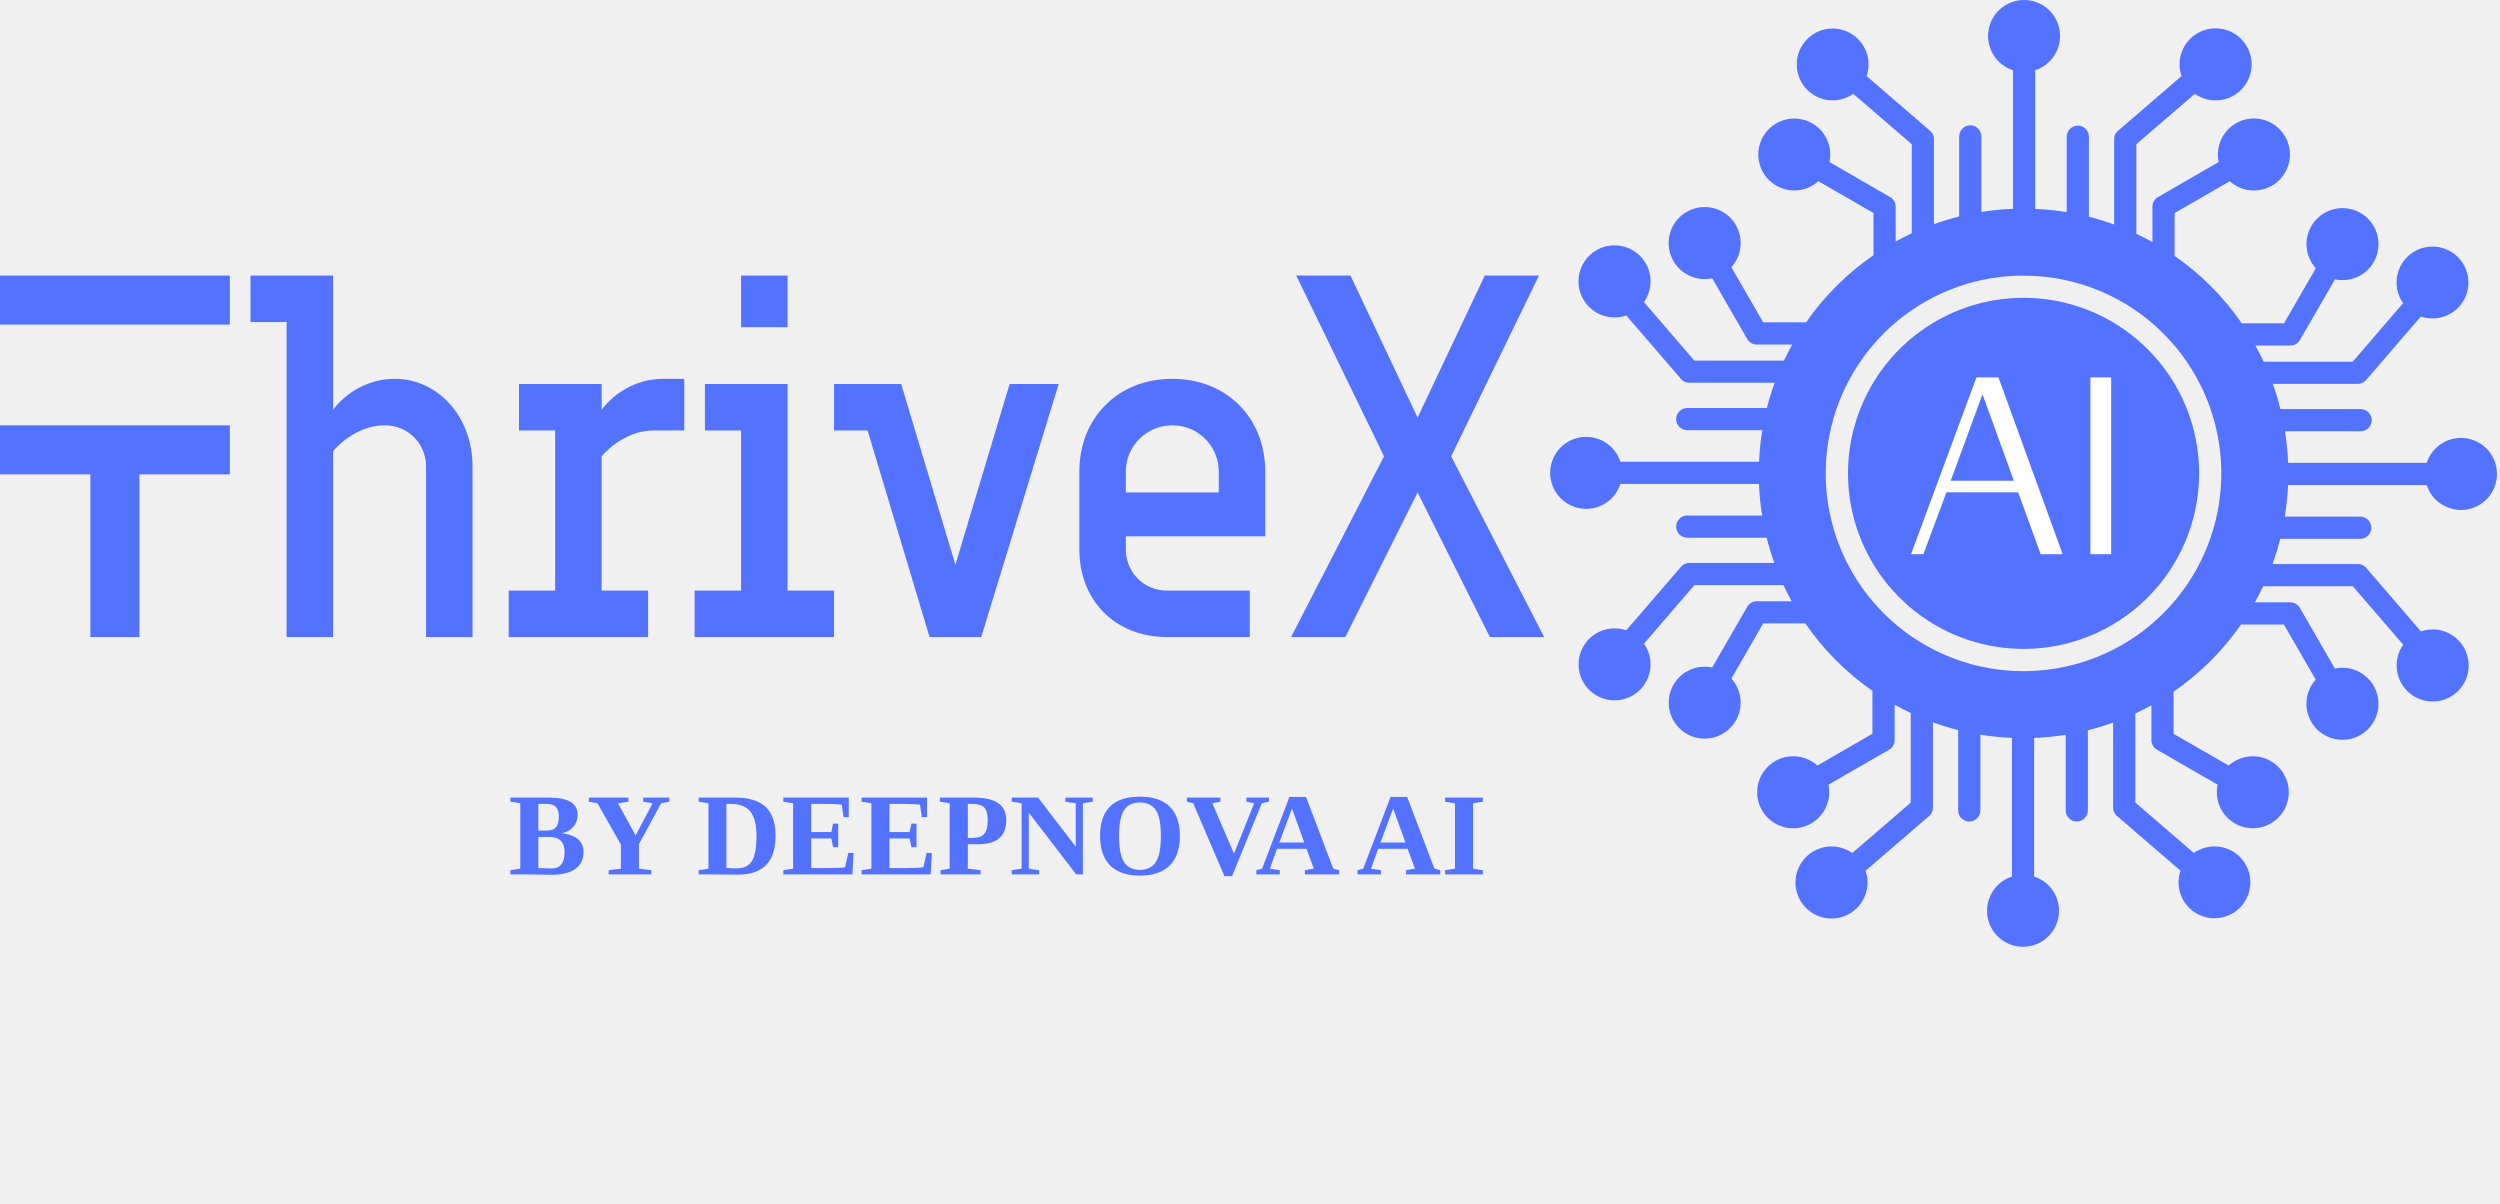
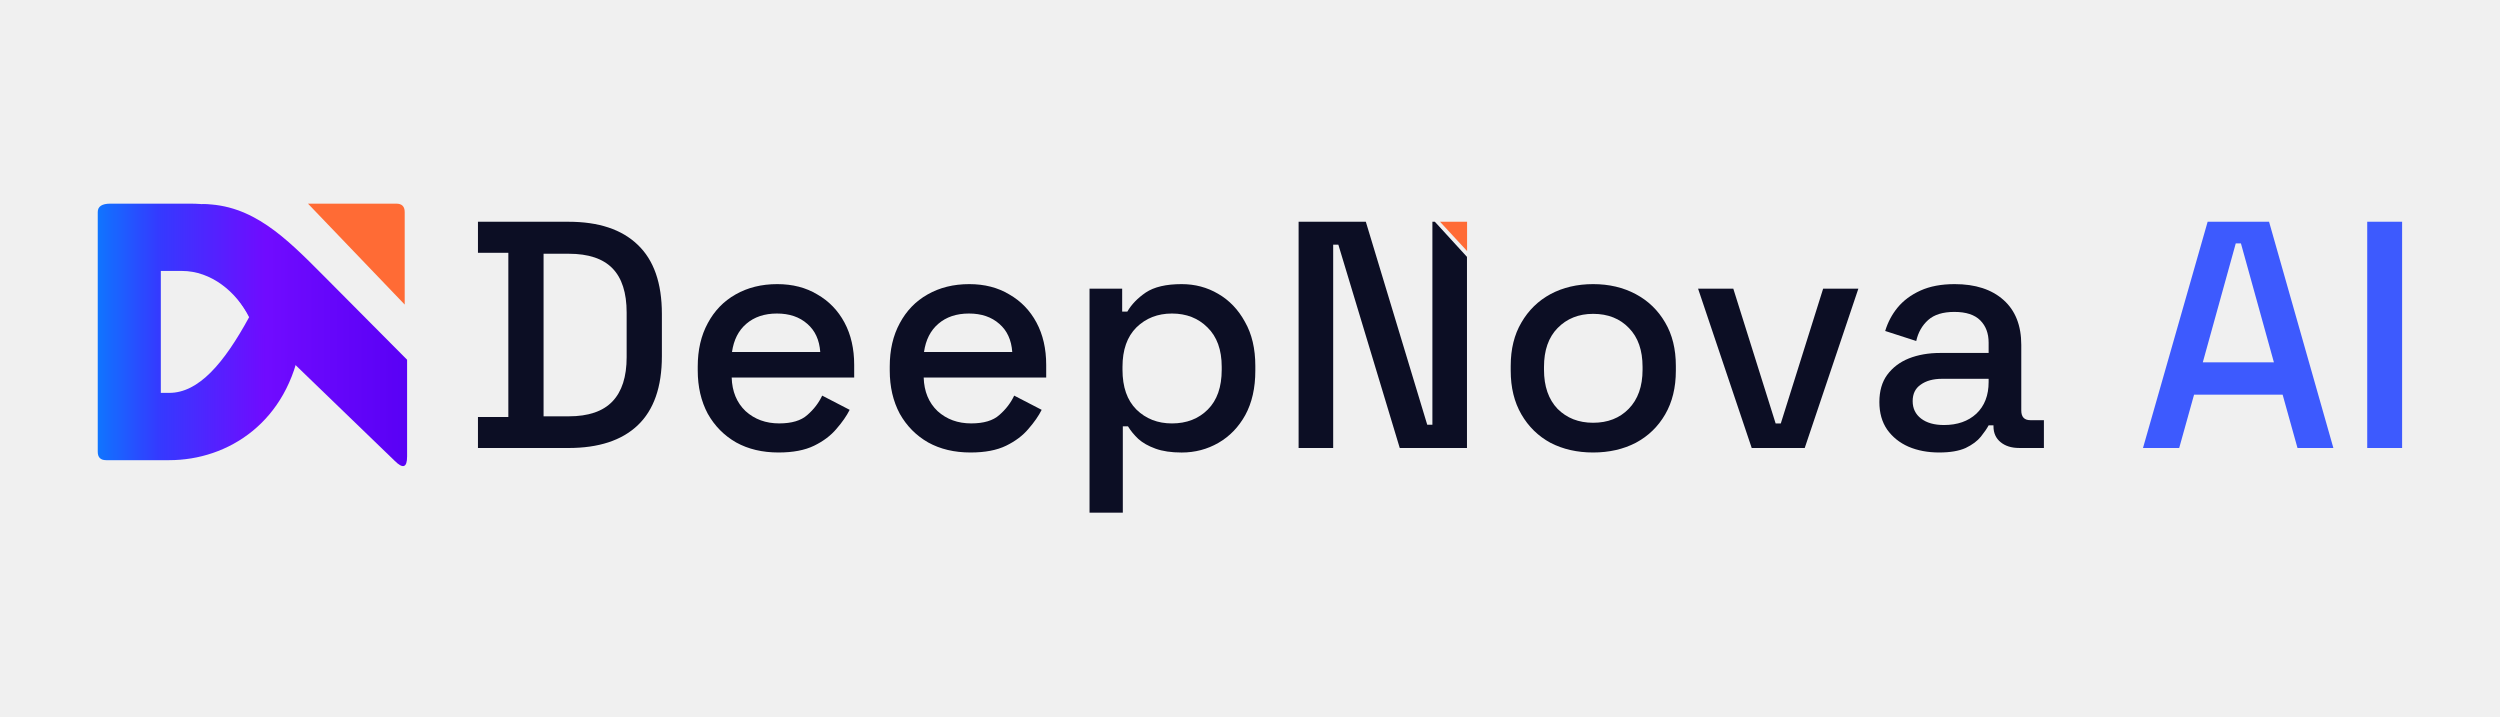
- <svg xmlns="http://www.w3.org/2000/svg" width="426" height="205" viewBox="0 0 426 205" fill="none">
-   <path d="M23.76 80.835H39.16V72.475H0V80.835H15.4V108.555H23.76V80.835ZM0 55.315H39.16V46.955H0V55.315Z" fill="#5272FF" />
-   <path d="M56.76 46.955H42.68V54.875H48.84V108.555H56.76V76.875C56.76 76.875 60.28 72.475 65.56 72.475C69.52 72.475 72.6 75.555 72.6 79.515V108.555H80.52V79.515C80.52 70.715 74.36 64.555 67.32 64.555C60.28 64.555 56.76 69.835 56.76 69.835V46.955Z" fill="#5272FF" />
-   <path d="M110.44 108.555V100.635H102.52V77.755C102.52 77.755 106.04 73.355 111.32 73.355H116.6V64.555H113.08C106.04 64.555 102.52 69.835 102.52 69.835V65.435H88.44V73.355H94.6V100.635H86.68V108.555H110.44Z" fill="#5272FF" />
-   <path d="M134.2 46.955H126.28V55.755H134.2V46.955ZM118.36 100.635V108.555H142.12V100.635H134.2V65.435H120.12V73.355H126.28V100.635H118.36Z" fill="#5272FF" />
-   <path d="M153.56 65.435H142.12V73.355H147.84L158.4 108.555H167.2L180.4 65.435H172.04L162.8 96.235L153.56 65.435Z" fill="#5272FF" />
-   <path d="M183.92 93.595C183.92 102.395 190.08 108.555 198.88 108.555H212.96V100.635H198.88C194.92 100.635 191.84 97.555 191.84 93.595V91.395H215.6V80.395C215.6 71.155 209 64.555 199.76 64.555C190.52 64.555 183.92 71.155 183.92 80.395V93.595ZM199.76 72.475C204.16 72.475 207.68 75.995 207.68 80.395V83.915H191.84V80.395C191.84 75.995 195.36 72.475 199.76 72.475Z" fill="#5272FF" />
-   <path d="M241.56 71.155L230.12 46.955H220.88L235.84 77.755L220 108.555H229.24L241.56 83.915L253.88 108.555H263.12L247.28 77.755L262.24 46.955H253L241.56 71.155Z" fill="#5272FF" />
-   <path fill-rule="evenodd" clip-rule="evenodd" d="M333.849 23.301C333.841 23.048 333.884 22.796 333.976 22.559C334.067 22.323 334.205 22.108 334.381 21.926C334.558 21.744 334.769 21.599 335.002 21.501C335.235 21.402 335.486 21.351 335.739 21.351C335.993 21.351 336.243 21.402 336.477 21.501C336.71 21.599 336.921 21.744 337.097 21.926C337.274 22.108 337.412 22.323 337.503 22.559C337.595 22.796 337.638 23.048 337.63 23.301V36.118C339.411 35.832 341.207 35.653 343.009 35.58V11.968C341.619 11.518 340.436 10.586 339.671 9.341C338.907 8.096 338.613 6.619 338.841 5.176C339.069 3.733 339.804 2.419 340.915 1.47C342.025 0.521 343.438 0 344.899 0C346.36 0 347.773 0.521 348.883 1.47C349.994 2.419 350.729 3.733 350.957 5.176C351.185 6.619 350.891 8.096 350.127 9.341C349.363 10.586 348.179 11.518 346.79 11.968V35.593C348.592 35.67 350.388 35.855 352.168 36.147V23.301C352.168 22.799 352.368 22.318 352.722 21.963C353.077 21.609 353.558 21.409 354.06 21.409C354.561 21.409 355.043 21.609 355.397 21.963C355.752 22.318 355.951 22.799 355.951 23.301V36.927C357.407 37.295 358.843 37.738 360.254 38.252V23.713C360.254 23.416 360.324 23.123 360.458 22.858C360.592 22.593 360.786 22.364 361.025 22.188L371.73 12.967C371.254 11.584 371.287 10.076 371.824 8.715C372.36 7.354 373.365 6.23 374.657 5.544C375.949 4.858 377.444 4.656 378.872 4.974C380.3 5.292 381.567 6.11 382.446 7.279C383.324 8.449 383.757 9.893 383.665 11.353C383.573 12.813 382.963 14.193 381.944 15.243C380.926 16.293 379.566 16.945 378.11 17.081C376.653 17.218 375.196 16.83 374 15.988L364.035 24.572V39.835C364.968 40.275 365.881 40.744 366.777 41.244V35.211C366.776 34.856 366.876 34.508 367.065 34.207C367.253 33.906 367.522 33.664 367.842 33.51L378.061 27.613C377.971 27.189 377.926 26.757 377.926 26.324C377.927 24.917 378.41 23.553 379.296 22.46C380.182 21.367 381.417 20.611 382.793 20.32C384.169 20.028 385.604 20.218 386.857 20.858C388.11 21.498 389.105 22.549 389.676 23.834C390.247 25.12 390.359 26.563 389.993 27.922C389.627 29.28 388.805 30.472 387.666 31.297C386.527 32.122 385.138 32.531 383.733 32.455C382.329 32.379 380.993 31.823 379.949 30.879L370.563 36.297V43.347C370.563 43.43 370.558 43.514 370.547 43.596C375.031 46.712 378.915 50.614 382.011 55.112C382.09 55.101 382.171 55.096 382.251 55.096H389.193L394.611 45.712C393.631 44.627 393.071 43.228 393.031 41.767C392.99 40.306 393.473 38.879 394.392 37.742C395.311 36.605 396.606 35.834 398.043 35.567C399.48 35.3 400.965 35.555 402.231 36.286C403.497 37.017 404.46 38.175 404.948 39.554C405.435 40.932 405.414 42.438 404.889 43.803C404.364 45.167 403.369 46.299 402.084 46.994C400.798 47.69 399.307 47.904 397.878 47.598L391.981 57.817C391.826 58.137 391.584 58.406 391.283 58.595C390.982 58.784 390.634 58.884 390.279 58.884H384.325C384.82 59.779 385.285 60.693 385.72 61.625H400.904L409.488 51.66C408.65 50.468 408.264 49.015 408.401 47.563C408.539 46.112 409.189 44.757 410.237 43.742C411.284 42.727 412.659 42.12 414.114 42.029C415.569 41.937 417.009 42.368 418.175 43.244C419.34 44.12 420.155 45.383 420.473 46.806C420.79 48.229 420.589 49.719 419.906 51.007C419.223 52.295 418.103 53.298 416.747 53.834C415.391 54.369 413.888 54.404 412.509 53.93L403.288 64.634C403.113 64.873 402.883 65.068 402.618 65.202C402.353 65.337 402.06 65.406 401.763 65.406H387.278C387.785 66.818 388.221 68.254 388.583 69.709H402.184C402.437 69.701 402.689 69.745 402.926 69.836C403.162 69.928 403.377 70.066 403.559 70.242C403.741 70.418 403.885 70.629 403.984 70.863C404.083 71.096 404.134 71.347 404.134 71.6C404.134 71.853 404.083 72.104 403.984 72.337C403.885 72.57 403.741 72.781 403.559 72.958C403.377 73.134 403.162 73.272 402.926 73.364C402.689 73.455 402.437 73.498 402.184 73.49H389.358C389.644 75.271 389.823 77.067 389.896 78.869H413.51C413.96 77.478 414.892 76.294 416.138 75.529C417.383 74.765 418.861 74.47 420.305 74.698C421.749 74.926 423.064 75.662 424.014 76.773C424.963 77.884 425.485 79.298 425.485 80.76C425.485 82.221 424.963 83.635 424.014 84.746C423.064 85.858 421.749 86.594 420.305 86.822C418.861 87.049 417.383 86.755 416.138 85.99C414.892 85.225 413.96 84.041 413.51 82.65H389.883C389.806 84.453 389.622 86.249 389.331 88.029H402.184C402.686 88.029 403.167 88.228 403.521 88.583C403.876 88.938 404.075 89.419 404.075 89.92C404.075 90.422 403.876 90.903 403.521 91.258C403.167 91.612 402.686 91.812 402.184 91.812H388.558C388.189 93.267 387.747 94.704 387.233 96.115H401.779C402.076 96.114 402.369 96.184 402.634 96.318C402.899 96.453 403.129 96.647 403.305 96.887L412.525 107.591C413.908 107.115 415.416 107.148 416.777 107.684C418.138 108.221 419.262 109.226 419.948 110.518C420.634 111.81 420.836 113.305 420.518 114.732C420.2 116.16 419.382 117.428 418.213 118.306C417.043 119.185 415.599 119.617 414.139 119.525C412.679 119.433 411.3 118.823 410.249 117.805C409.199 116.787 408.547 115.427 408.411 113.97C408.274 112.514 408.662 111.057 409.504 109.861L400.92 99.896H385.641C385.203 100.828 384.733 101.742 384.232 102.637H390.265C390.62 102.637 390.968 102.737 391.269 102.925C391.57 103.113 391.811 103.383 391.966 103.702L397.863 113.921C398.287 113.832 398.719 113.787 399.152 113.787C400.559 113.787 401.923 114.271 403.016 115.157C404.109 116.043 404.865 117.277 405.156 118.654C405.448 120.03 405.258 121.465 404.618 122.718C403.978 123.971 402.927 124.966 401.641 125.537C400.356 126.107 398.913 126.219 397.554 125.853C396.196 125.487 395.004 124.666 394.179 123.527C393.354 122.387 392.945 120.999 393.021 119.594C393.097 118.189 393.653 116.853 394.597 115.809L389.179 106.424H382.129C382.046 106.424 381.962 106.418 381.88 106.408C378.764 110.892 374.862 114.775 370.364 117.871C370.375 117.951 370.38 118.031 370.38 118.111V125.053L379.773 130.448C380.857 129.47 382.255 128.911 383.715 128.872C385.175 128.833 386.6 129.316 387.735 130.235C388.87 131.154 389.64 132.448 389.906 133.883C390.172 135.319 389.917 136.803 389.186 138.067C388.455 139.331 387.297 140.293 385.921 140.78C384.544 141.266 383.038 141.245 381.676 140.72C380.313 140.195 379.183 139.201 378.488 137.917C377.793 136.633 377.579 135.143 377.885 133.715L367.666 127.818C367.346 127.663 367.077 127.421 366.888 127.121C366.699 126.82 366.599 126.472 366.599 126.117V120.177C365.705 120.672 364.792 121.137 363.86 121.572V136.755L373.823 145.34C375.015 144.501 376.468 144.116 377.92 144.253C379.371 144.39 380.726 145.041 381.741 146.088C382.756 147.135 383.363 148.51 383.454 149.965C383.546 151.421 383.115 152.861 382.239 154.026C381.363 155.192 380.1 156.007 378.677 156.324C377.254 156.642 375.764 156.441 374.476 155.758C373.188 155.075 372.185 153.955 371.65 152.599C371.114 151.243 371.079 149.74 371.553 148.361L360.849 139.14C360.61 138.964 360.415 138.734 360.281 138.469C360.146 138.204 360.077 137.911 360.077 137.614V123.13C358.675 123.633 357.24 124.069 355.774 124.437V138.036C355.782 138.289 355.738 138.541 355.647 138.777C355.555 139.013 355.417 139.229 355.241 139.411C355.065 139.592 354.854 139.737 354.62 139.836C354.387 139.934 354.136 139.985 353.883 139.985C353.63 139.985 353.379 139.934 353.146 139.836C352.913 139.737 352.702 139.592 352.525 139.411C352.349 139.229 352.211 139.013 352.119 138.777C352.028 138.541 351.985 138.289 351.993 138.036V125.209C350.212 125.496 348.416 125.675 346.614 125.747V149.361C348.004 149.811 349.187 150.743 349.951 151.988C350.715 153.233 351.01 154.71 350.782 156.153C350.554 157.596 349.818 158.91 348.708 159.859C347.597 160.808 346.184 161.329 344.723 161.329C343.263 161.329 341.85 160.808 340.739 159.859C339.629 158.91 338.893 157.596 338.665 156.153C338.437 154.71 338.732 153.233 339.496 151.988C340.26 150.743 341.443 149.811 342.833 149.361V125.735C341.031 125.657 339.235 125.473 337.454 125.182V138.036C337.462 138.289 337.419 138.541 337.327 138.777C337.236 139.013 337.098 139.229 336.922 139.411C336.745 139.592 336.534 139.737 336.301 139.836C336.068 139.934 335.817 139.985 335.564 139.985C335.31 139.985 335.06 139.934 334.826 139.836C334.593 139.737 334.382 139.592 334.206 139.411C334.029 139.229 333.891 139.013 333.8 138.777C333.708 138.541 333.665 138.289 333.673 138.036V124.41C332.217 124.041 330.781 123.599 329.37 123.085V137.63C329.371 137.927 329.301 138.22 329.167 138.485C329.033 138.75 328.839 138.98 328.599 139.156L317.894 148.377C318.37 149.76 318.337 151.268 317.8 152.629C317.264 153.989 316.259 155.114 314.967 155.8C313.675 156.486 312.18 156.688 310.753 156.37C309.325 156.051 308.057 155.234 307.179 154.064C306.3 152.895 305.868 151.45 305.96 149.99C306.051 148.53 306.661 147.151 307.68 146.101C308.698 145.051 310.058 144.399 311.515 144.262C312.971 144.126 314.428 144.513 315.624 145.356L325.589 136.772V121.493C324.657 121.054 323.743 120.584 322.848 120.084V126.117C322.848 126.472 322.748 126.819 322.56 127.12C322.371 127.421 322.102 127.663 321.783 127.818L311.563 133.715C311.653 134.139 311.698 134.571 311.698 135.004C311.698 136.411 311.214 137.775 310.328 138.868C309.442 139.961 308.208 140.716 306.831 141.008C305.455 141.299 304.02 141.109 302.767 140.469C301.514 139.83 300.519 138.779 299.948 137.493C299.377 136.207 299.266 134.764 299.632 133.406C299.997 132.047 300.819 130.856 301.958 130.03C303.098 129.205 304.486 128.796 305.891 128.872C307.296 128.948 308.632 129.505 309.676 130.448L319.061 125.03V117.981C319.061 117.897 319.067 117.814 319.077 117.731C314.593 114.615 310.71 110.714 307.614 106.216C307.534 106.226 307.454 106.232 307.373 106.232H300.446L295.028 115.625C296.006 116.709 296.565 118.107 296.604 119.567C296.643 121.026 296.159 122.452 295.241 123.587C294.322 124.722 293.028 125.492 291.593 125.758C290.157 126.024 288.673 125.768 287.409 125.038C286.145 124.307 285.183 123.149 284.696 121.772C284.21 120.395 284.231 118.89 284.756 117.527C285.281 116.165 286.275 115.034 287.559 114.339C288.843 113.644 290.333 113.431 291.761 113.737L297.658 103.517C297.813 103.198 298.054 102.928 298.355 102.74C298.656 102.551 299.004 102.451 299.359 102.451H305.299C304.804 101.557 304.339 100.643 303.904 99.711H288.72L280.136 109.676C280.977 110.871 281.364 112.326 281.227 113.781C281.09 115.235 280.439 116.593 279.39 117.61C278.341 118.627 276.963 119.236 275.505 119.328C274.047 119.419 272.604 118.987 271.436 118.11C270.268 117.232 269.452 115.967 269.134 114.541C268.816 113.115 269.018 111.622 269.703 110.332C270.387 109.041 271.51 108.037 272.869 107.501C274.228 106.965 275.734 106.931 277.115 107.406L286.338 96.701C286.513 96.461 286.743 96.267 287.007 96.132C287.272 95.998 287.565 95.928 287.862 95.928H302.346C301.839 94.517 301.403 93.081 301.041 91.625H287.449C286.958 91.61 286.492 91.404 286.15 91.052C285.807 90.699 285.616 90.226 285.616 89.735C285.616 89.243 285.807 88.771 286.15 88.418C286.492 88.065 286.958 87.859 287.449 87.844H300.267C299.98 86.064 299.801 84.267 299.729 82.466H276.117C275.666 83.855 274.735 85.039 273.49 85.803C272.245 86.567 270.768 86.861 269.325 86.633C267.882 86.405 266.568 85.67 265.619 84.559C264.67 83.449 264.148 82.036 264.148 80.575C264.148 79.114 264.67 77.701 265.619 76.591C266.568 75.48 267.882 74.745 269.325 74.517C270.768 74.289 272.245 74.583 273.49 75.347C274.735 76.111 275.666 77.295 276.117 78.684H299.741C299.819 76.882 300.004 75.086 300.295 73.306H287.449C286.958 73.291 286.492 73.085 286.15 72.732C285.807 72.379 285.616 71.907 285.616 71.415C285.616 70.924 285.807 70.451 286.15 70.099C286.492 69.746 286.958 69.54 287.449 69.525H301.075C301.444 68.069 301.886 66.633 302.4 65.222H287.862C287.565 65.222 287.272 65.153 287.007 65.019C286.743 64.885 286.513 64.69 286.338 64.451L277.115 53.755C275.732 54.231 274.224 54.198 272.864 53.661C271.503 53.124 270.378 52.12 269.692 50.828C269.006 49.535 268.804 48.041 269.123 46.613C269.441 45.185 270.258 43.918 271.428 43.039C272.597 42.16 274.042 41.728 275.502 41.82C276.962 41.912 278.341 42.522 279.391 43.54C280.441 44.559 281.093 45.919 281.23 47.375C281.366 48.831 280.979 50.289 280.136 51.485L288.72 61.45H303.983C304.423 60.517 304.893 59.603 305.392 58.708H299.359C299.004 58.709 298.656 58.609 298.356 58.42C298.055 58.232 297.813 57.963 297.658 57.643L291.761 47.424C291.337 47.514 290.905 47.559 290.472 47.558C289.065 47.558 287.701 47.074 286.608 46.188C285.515 45.303 284.76 44.068 284.468 42.692C284.177 41.316 284.367 39.881 285.006 38.628C285.646 37.375 286.697 36.38 287.983 35.809C289.269 35.238 290.712 35.126 292.07 35.492C293.429 35.858 294.62 36.679 295.446 37.819C296.271 38.958 296.68 40.347 296.604 41.751C296.527 43.156 295.971 44.492 295.028 45.536L300.446 54.922H307.495C307.579 54.922 307.662 54.927 307.745 54.938C310.861 50.454 314.762 46.57 319.26 43.474C319.249 43.395 319.244 43.314 319.244 43.234V36.297L309.851 30.879C308.767 31.857 307.369 32.416 305.909 32.455C304.45 32.494 303.024 32.011 301.889 31.092C300.754 30.174 299.984 28.88 299.718 27.444C299.452 26.008 299.708 24.525 300.438 23.26C301.169 21.996 302.327 21.034 303.704 20.548C305.081 20.061 306.586 20.083 307.949 20.607C309.311 21.132 310.442 22.126 311.137 23.41C311.832 24.695 312.045 26.185 311.739 27.613L321.958 33.51C322.278 33.665 322.547 33.907 322.735 34.208C322.923 34.508 323.023 34.856 323.023 35.211V41.151C323.919 40.656 324.832 40.191 325.763 39.756V24.572L315.798 15.988C314.606 16.825 313.153 17.209 311.703 17.071C310.252 16.933 308.899 16.282 307.885 15.235C306.872 14.188 306.266 12.814 306.175 11.36C306.085 9.906 306.516 8.467 307.392 7.302C308.267 6.138 309.53 5.324 310.952 5.007C312.374 4.69 313.863 4.891 315.15 5.574C316.437 6.257 317.438 7.377 317.974 8.732C318.509 10.087 318.543 11.589 318.07 12.967L328.773 22.188C329.013 22.363 329.207 22.593 329.341 22.858C329.476 23.123 329.546 23.416 329.546 23.713V38.198C330.957 37.69 332.393 37.255 333.849 36.893V23.301ZM365.968 59.508C361.075 54.614 354.636 51.568 347.749 50.889C340.861 50.21 333.952 51.94 328.197 55.784C322.442 59.629 318.199 65.349 316.189 71.972C314.179 78.594 314.528 85.709 317.176 92.103C319.823 98.497 324.606 103.775 330.709 107.039C336.812 110.302 343.858 111.348 350.646 109.999C357.433 108.65 363.544 104.989 367.935 99.64C372.326 94.29 374.727 87.584 374.728 80.664C374.734 76.734 373.963 72.842 372.46 69.211C370.956 65.581 368.75 62.283 365.968 59.508ZM344.812 46.958C337.014 46.956 329.456 49.658 323.427 54.605C317.397 59.551 313.27 66.435 311.747 74.083C310.225 81.732 311.402 89.672 315.077 96.55C318.753 103.428 324.699 108.818 331.904 111.803C339.109 114.788 347.126 115.182 354.588 112.918C362.051 110.655 368.498 105.873 372.83 99.389C377.163 92.905 379.113 85.119 378.348 77.358C377.583 69.597 374.151 62.341 368.636 56.828C365.51 53.696 361.796 51.214 357.707 49.522C353.619 47.83 349.237 46.963 344.812 46.97V46.958Z" fill="#5272FF" />
-   <path d="M340.54 64.304L351.47 94.434H347.73L343.89 83.894H331.67L327.75 94.434H325.64L336.79 64.304H340.54ZM332.4 81.914H343.16L337.82 67.184L332.4 81.914Z" fill="white" />
-   <path d="M359.74 64.304V94.434H356.21V64.304H359.74Z" fill="white" />
-   <text x="170" y="149" text-anchor="middle" fill="#5272FF" font-size="20" font-weight="700">    BY DEEPNOVA AI  </text>
+ <svg xmlns="http://www.w3.org/2000/svg" width="712" height="204" viewBox="0 0 712 204" fill="none">
+   <g clip-path="url(#clip0_80_53)">
+     <path fill-rule="evenodd" clip-rule="evenodd" d="M31.43 58H54.183C69.751 58 79.331 66.383 90.108 77.162L85.688 97.453C82.096 120.208 64.96 131.056 48.195 131.056H30.233C28.636 131.056 27.837 130.257 27.837 128.66V60.395C27.837 58.798 29.035 58 31.43 58ZM45.8 77.162H51.788C60.17 77.162 67.356 83.15 70.948 90.336C63.763 103.51 56.578 111.893 48.195 111.893H45.8V77.162Z" fill="url(#paint0_linear_80_53)" />
+     <path fill-rule="evenodd" clip-rule="evenodd" d="M57.587 58.125C71.878 58.125 81.405 67.709 92.123 78.491L115.94 102.452V130.006C115.94 133.201 114.749 133.6 112.367 131.204L72.498 92.706C66.482 81.558 62.471 79.532 57.457 77.505L57.587 58.125Z" fill="url(#paint1_linear_80_53)" />
+     <path fill-rule="evenodd" clip-rule="evenodd" d="M87.712 58H112.863C114.46 58 115.258 58.798 115.258 60.395V86.739L87.712 58Z" fill="url(#paint2_linear_80_53)" />
+     <g clip-path="url(#clip1_80_53)">
+       <path d="M410.114 63.155H417.823V71.497L410.114 63.155Z" fill="#FF6B35" />
+       <path d="M674.184 127.59V63.155H684.122V127.59H674.184Z" fill="#3D5AFE" />
+       <path d="M610.323 127.59L628.735 63.155H646.227L664.547 127.59H654.328L650.093 112.402H624.869L620.634 127.59H610.323ZM627.355 103.197H647.608L638.218 69.322H636.745L627.355 103.197Z" fill="#3D5AFE" />
+       <path d="M552.276 128.87C549.024 128.87 546.108 128.318 543.531 127.213C541.014 126.109 538.989 124.483 537.455 122.335C535.982 120.188 535.245 117.58 535.245 114.512C535.245 111.383 535.982 108.805 537.455 106.781C538.989 104.694 541.045 103.13 543.623 102.087C546.262 101.043 549.238 100.522 552.553 100.522H566.362V97.577C566.362 94.938 565.564 92.821 563.968 91.226C562.373 89.631 559.918 88.833 556.603 88.833C553.351 88.833 550.865 89.6 549.146 91.134C547.428 92.668 546.292 94.662 545.74 97.117L536.902 94.263C537.639 91.809 538.805 89.6 540.401 87.636C542.058 85.612 544.236 83.986 546.937 82.758C549.637 81.531 552.89 80.918 556.695 80.918C562.587 80.918 567.221 82.421 570.597 85.427C573.972 88.434 575.66 92.699 575.66 98.221V116.905C575.66 118.746 576.519 119.666 578.238 119.666H582.104V127.581H575.016C572.868 127.581 571.118 127.029 569.768 125.925C568.418 124.82 567.743 123.317 567.743 121.415V121.139H566.362C565.871 122.059 565.134 123.133 564.152 124.36C563.17 125.587 561.728 126.661 559.826 127.581C557.923 128.44 555.407 128.87 552.276 128.87ZM553.657 121.047C557.463 121.047 560.531 119.973 562.864 117.825C565.196 115.616 566.362 112.61 566.362 108.805V107.885H553.105C550.589 107.885 548.563 108.437 547.029 109.542C545.495 110.585 544.727 112.15 544.727 114.236C544.727 116.322 545.525 117.979 547.121 119.206C548.717 120.433 550.896 121.047 553.657 121.047Z" fill="#0C0E24" />
+       <path d="M498.889 127.59L483.611 82.212H493.643L505.7 120.595H507.173L519.23 82.212H529.262L513.984 127.59H498.889Z" fill="#0C0E24" />
+       <path d="M453.72 128.87C449.18 128.87 445.13 127.95 441.571 126.109C438.074 124.207 435.313 121.507 433.288 118.009C431.263 114.512 430.25 110.37 430.25 105.584V104.204C430.25 99.418 431.263 95.306 433.288 91.87C435.313 88.373 438.074 85.673 441.571 83.771C445.13 81.869 449.18 80.918 453.72 80.918C458.261 80.918 462.311 81.869 465.87 83.771C469.428 85.673 472.22 88.373 474.245 91.87C476.27 95.306 477.282 99.418 477.282 104.204V105.584C477.282 110.37 476.27 114.512 474.245 118.009C472.22 121.507 469.428 124.207 465.87 126.109C462.311 127.95 458.261 128.87 453.72 128.87ZM453.72 120.402C457.893 120.402 461.268 119.083 463.845 116.445C466.483 113.745 467.802 110.033 467.802 105.308V104.48C467.802 99.755 466.514 96.073 463.937 93.435C461.36 90.735 457.954 89.385 453.72 89.385C449.609 89.385 446.235 90.735 443.596 93.435C441.019 96.073 439.73 99.755 439.73 104.48V105.308C439.73 110.033 441.019 113.745 443.596 116.445C446.235 119.083 449.609 120.402 453.72 120.402Z" fill="#0C0E24" />
+       <path d="M406.474 120.963H407.947V63.155H408.647L417.795 73.158V127.59H398.651L381.164 69.69H379.69V127.59H369.843V63.155H388.986L406.474 120.963Z" fill="#0C0E24" />
+       <path d="M310.298 146V82.206H319.594V88.742H321.067C322.233 86.717 323.982 84.907 326.313 83.311C328.707 81.715 332.112 80.918 336.53 80.918C340.335 80.918 343.802 81.838 346.931 83.679C350.122 85.52 352.669 88.19 354.571 91.688C356.535 95.125 357.516 99.298 357.516 104.207V105.588C357.516 110.498 356.565 114.702 354.663 118.2C352.761 121.636 350.214 124.275 347.023 126.116C343.833 127.957 340.335 128.878 336.53 128.878C333.585 128.878 331.1 128.51 329.075 127.773C327.05 127.037 325.424 126.116 324.196 125.012C322.969 123.846 321.987 122.649 321.251 121.421H319.778V146H310.298ZM333.769 120.593C337.942 120.593 341.347 119.274 343.986 116.635C346.625 113.996 347.944 110.222 347.944 105.312V104.483C347.944 99.635 346.594 95.892 343.894 93.253C341.255 90.614 337.88 89.294 333.769 89.294C329.719 89.294 326.344 90.614 323.644 93.253C321.005 95.892 319.686 99.635 319.686 104.483V105.312C319.686 110.222 321.005 113.996 323.644 116.635C326.344 119.274 329.719 120.593 333.769 120.593Z" fill="#0C0E24" />
+       <path d="M276.414 128.87C271.811 128.87 267.791 127.919 264.354 126.017C260.917 124.053 258.217 121.323 256.253 117.825C254.35 114.266 253.399 110.155 253.399 105.492V104.388C253.399 99.663 254.35 95.552 256.253 92.054C258.155 88.496 260.795 85.765 264.17 83.863C267.607 81.899 271.566 80.918 276.046 80.918C280.404 80.918 284.209 81.899 287.462 83.863C290.776 85.765 293.354 88.434 295.195 91.87C297.036 95.306 297.957 99.325 297.957 103.927V107.517H263.065C263.188 111.505 264.508 114.696 267.024 117.089C269.602 119.421 272.793 120.586 276.599 120.586C280.158 120.586 282.828 119.789 284.608 118.193C286.449 116.598 287.861 114.757 288.843 112.671L296.668 116.721C295.809 118.439 294.551 120.249 292.894 122.151C291.298 124.053 289.18 125.649 286.541 126.937C283.902 128.226 280.527 128.87 276.414 128.87ZM263.158 100.246H288.29C288.045 96.81 286.817 94.141 284.608 92.238C282.398 90.275 279.514 89.293 275.954 89.293C272.394 89.293 269.479 90.275 267.208 92.238C264.999 94.141 263.649 96.81 263.158 100.246Z" fill="#0C0E24" />
+       <path d="M221.731 128.87C217.128 128.87 213.108 127.919 209.671 126.017C206.234 124.053 203.533 121.323 201.569 117.825C199.667 114.266 198.715 110.155 198.715 105.492V104.388C198.715 99.663 199.667 95.552 201.569 92.054C203.472 88.496 206.111 85.765 209.487 83.863C212.924 81.899 216.882 80.918 221.363 80.918C225.72 80.918 229.525 81.899 232.778 83.863C236.093 85.765 238.67 88.434 240.512 91.87C242.353 95.306 243.273 99.325 243.273 103.927V107.517H208.382C208.505 111.505 209.824 114.696 212.341 117.089C214.918 119.421 218.11 120.586 221.915 120.586C225.475 120.586 228.145 119.789 229.924 118.193C231.766 116.598 233.177 114.757 234.159 112.671L241.985 116.721C241.125 118.439 239.867 120.249 238.21 122.151C236.614 124.053 234.497 125.649 231.858 126.937C229.219 128.226 225.843 128.87 221.731 128.87ZM208.474 100.246H233.607C233.361 96.81 232.134 94.141 229.924 92.238C227.715 90.275 224.83 89.293 221.271 89.293C217.711 89.293 214.796 90.275 212.525 92.238C210.315 94.141 208.965 96.81 208.474 100.246Z" fill="#0C0E24" />
+       <path d="M136.121 127.59V118.753H144.775V71.992H136.121V63.155H161.898C170.491 63.155 177.057 65.333 181.599 69.69C186.202 74.047 188.504 80.614 188.504 89.389V101.448C188.504 110.223 186.202 116.789 181.599 121.146C177.057 125.442 170.491 127.59 161.898 127.59H136.121ZM154.81 118.569H161.99C167.575 118.569 171.718 117.158 174.418 114.335C177.119 111.512 178.469 107.308 178.469 101.724V89.021C178.469 83.375 177.119 79.172 174.418 76.41C171.718 73.649 167.575 72.268 161.99 72.268H154.81V118.569Z" fill="#0C0E24" />
+     </g>
+   </g>
+   <defs>
+     <linearGradient id="paint0_linear_80_53" x1="20.365" y1="46.026" x2="115.639" y2="46.026" gradientUnits="userSpaceOnUse">
+       <stop stop-color="#008EFF" />
+       <stop offset="0.26" stop-color="#343AFF" />
+       <stop offset="0.58" stop-color="#700BFF" />
+       <stop offset="1" stop-color="#5900F5" />
+     </linearGradient>
+     <linearGradient id="paint1_linear_80_53" x1="20.368" y1="46.021" x2="115.94" y2="46.021" gradientUnits="userSpaceOnUse">
+       <stop stop-color="#008EFF" />
+       <stop offset="0.26" stop-color="#343AFF" />
+       <stop offset="0.58" stop-color="#700BFF" />
+       <stop offset="1" stop-color="#5900F5" />
+     </linearGradient>
+     <linearGradient id="paint2_linear_80_53" x1="87.712" y1="58" x2="108.222" y2="77.659" gradientUnits="userSpaceOnUse">
+       <stop offset="1" stop-color="#FF6B35" />
+     </linearGradient>
+     <clipPath id="clip0_80_53">
+       <rect width="656.325" height="88" fill="white" transform="translate(27.8374 58)" />
+     </clipPath>
+     <clipPath id="clip1_80_53">
+       <rect width="548.042" height="88" fill="white" transform="translate(136.121 58)" />
+     </clipPath>
+   </defs>
</svg>
